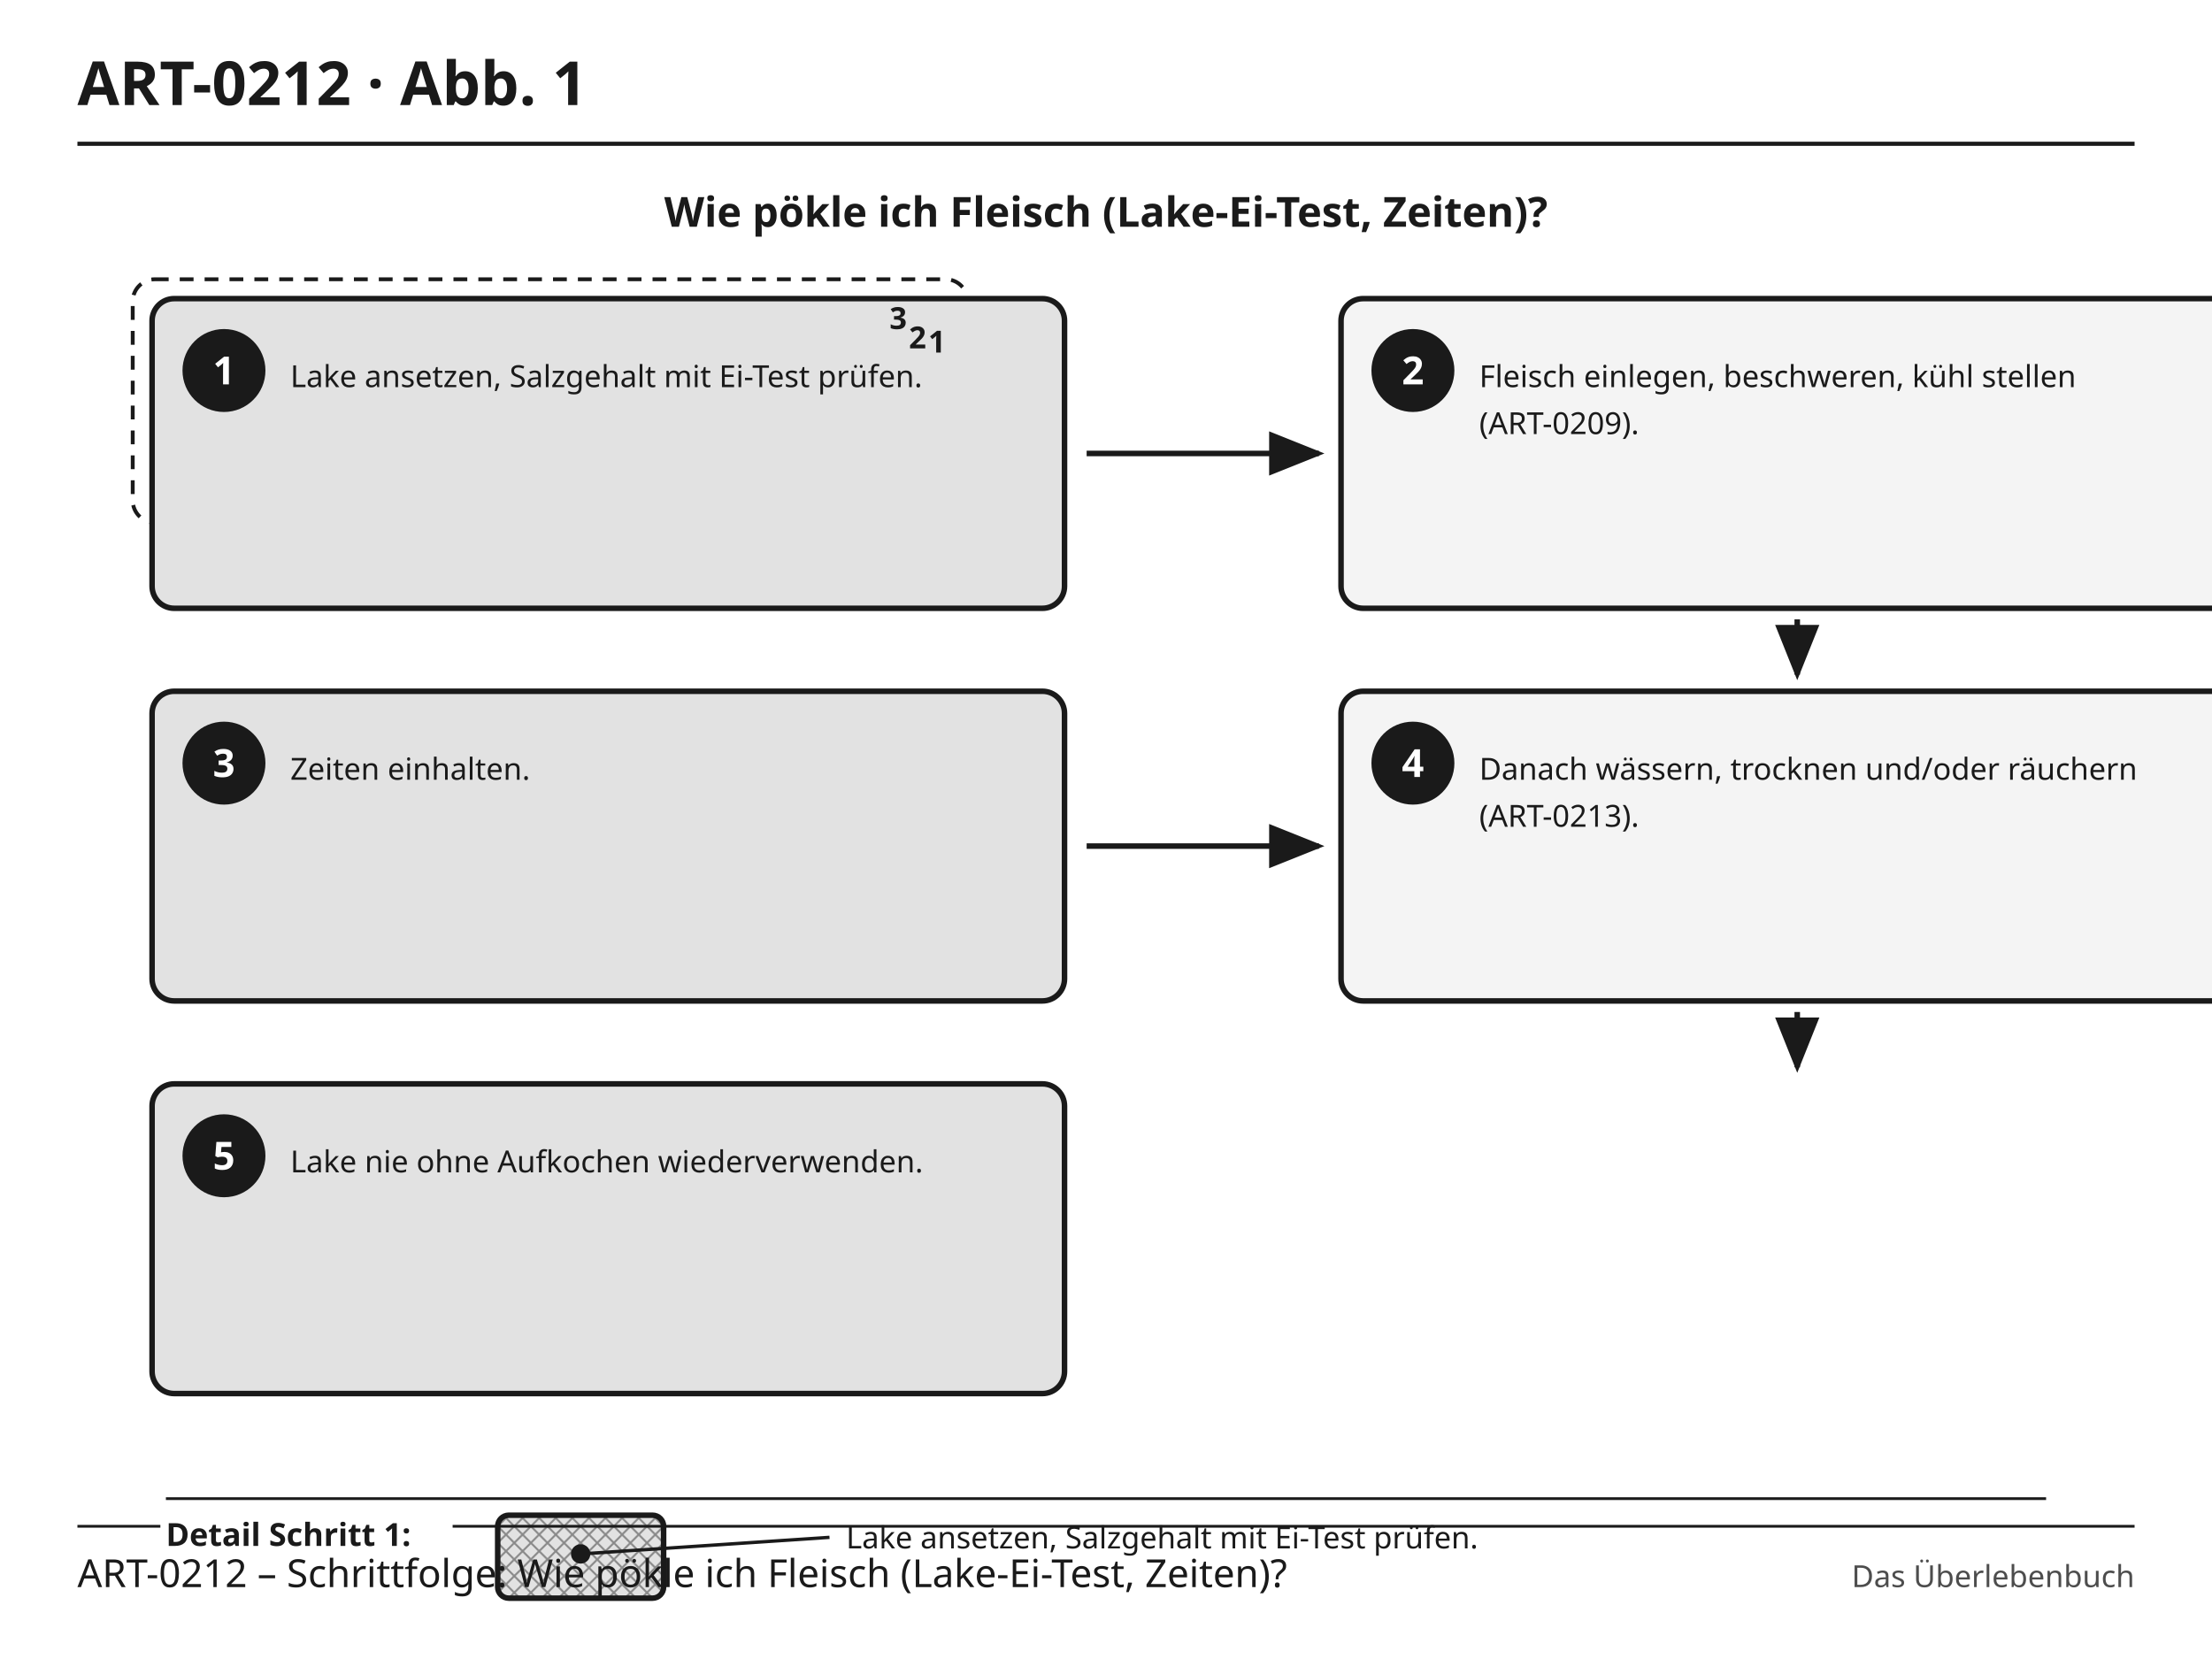
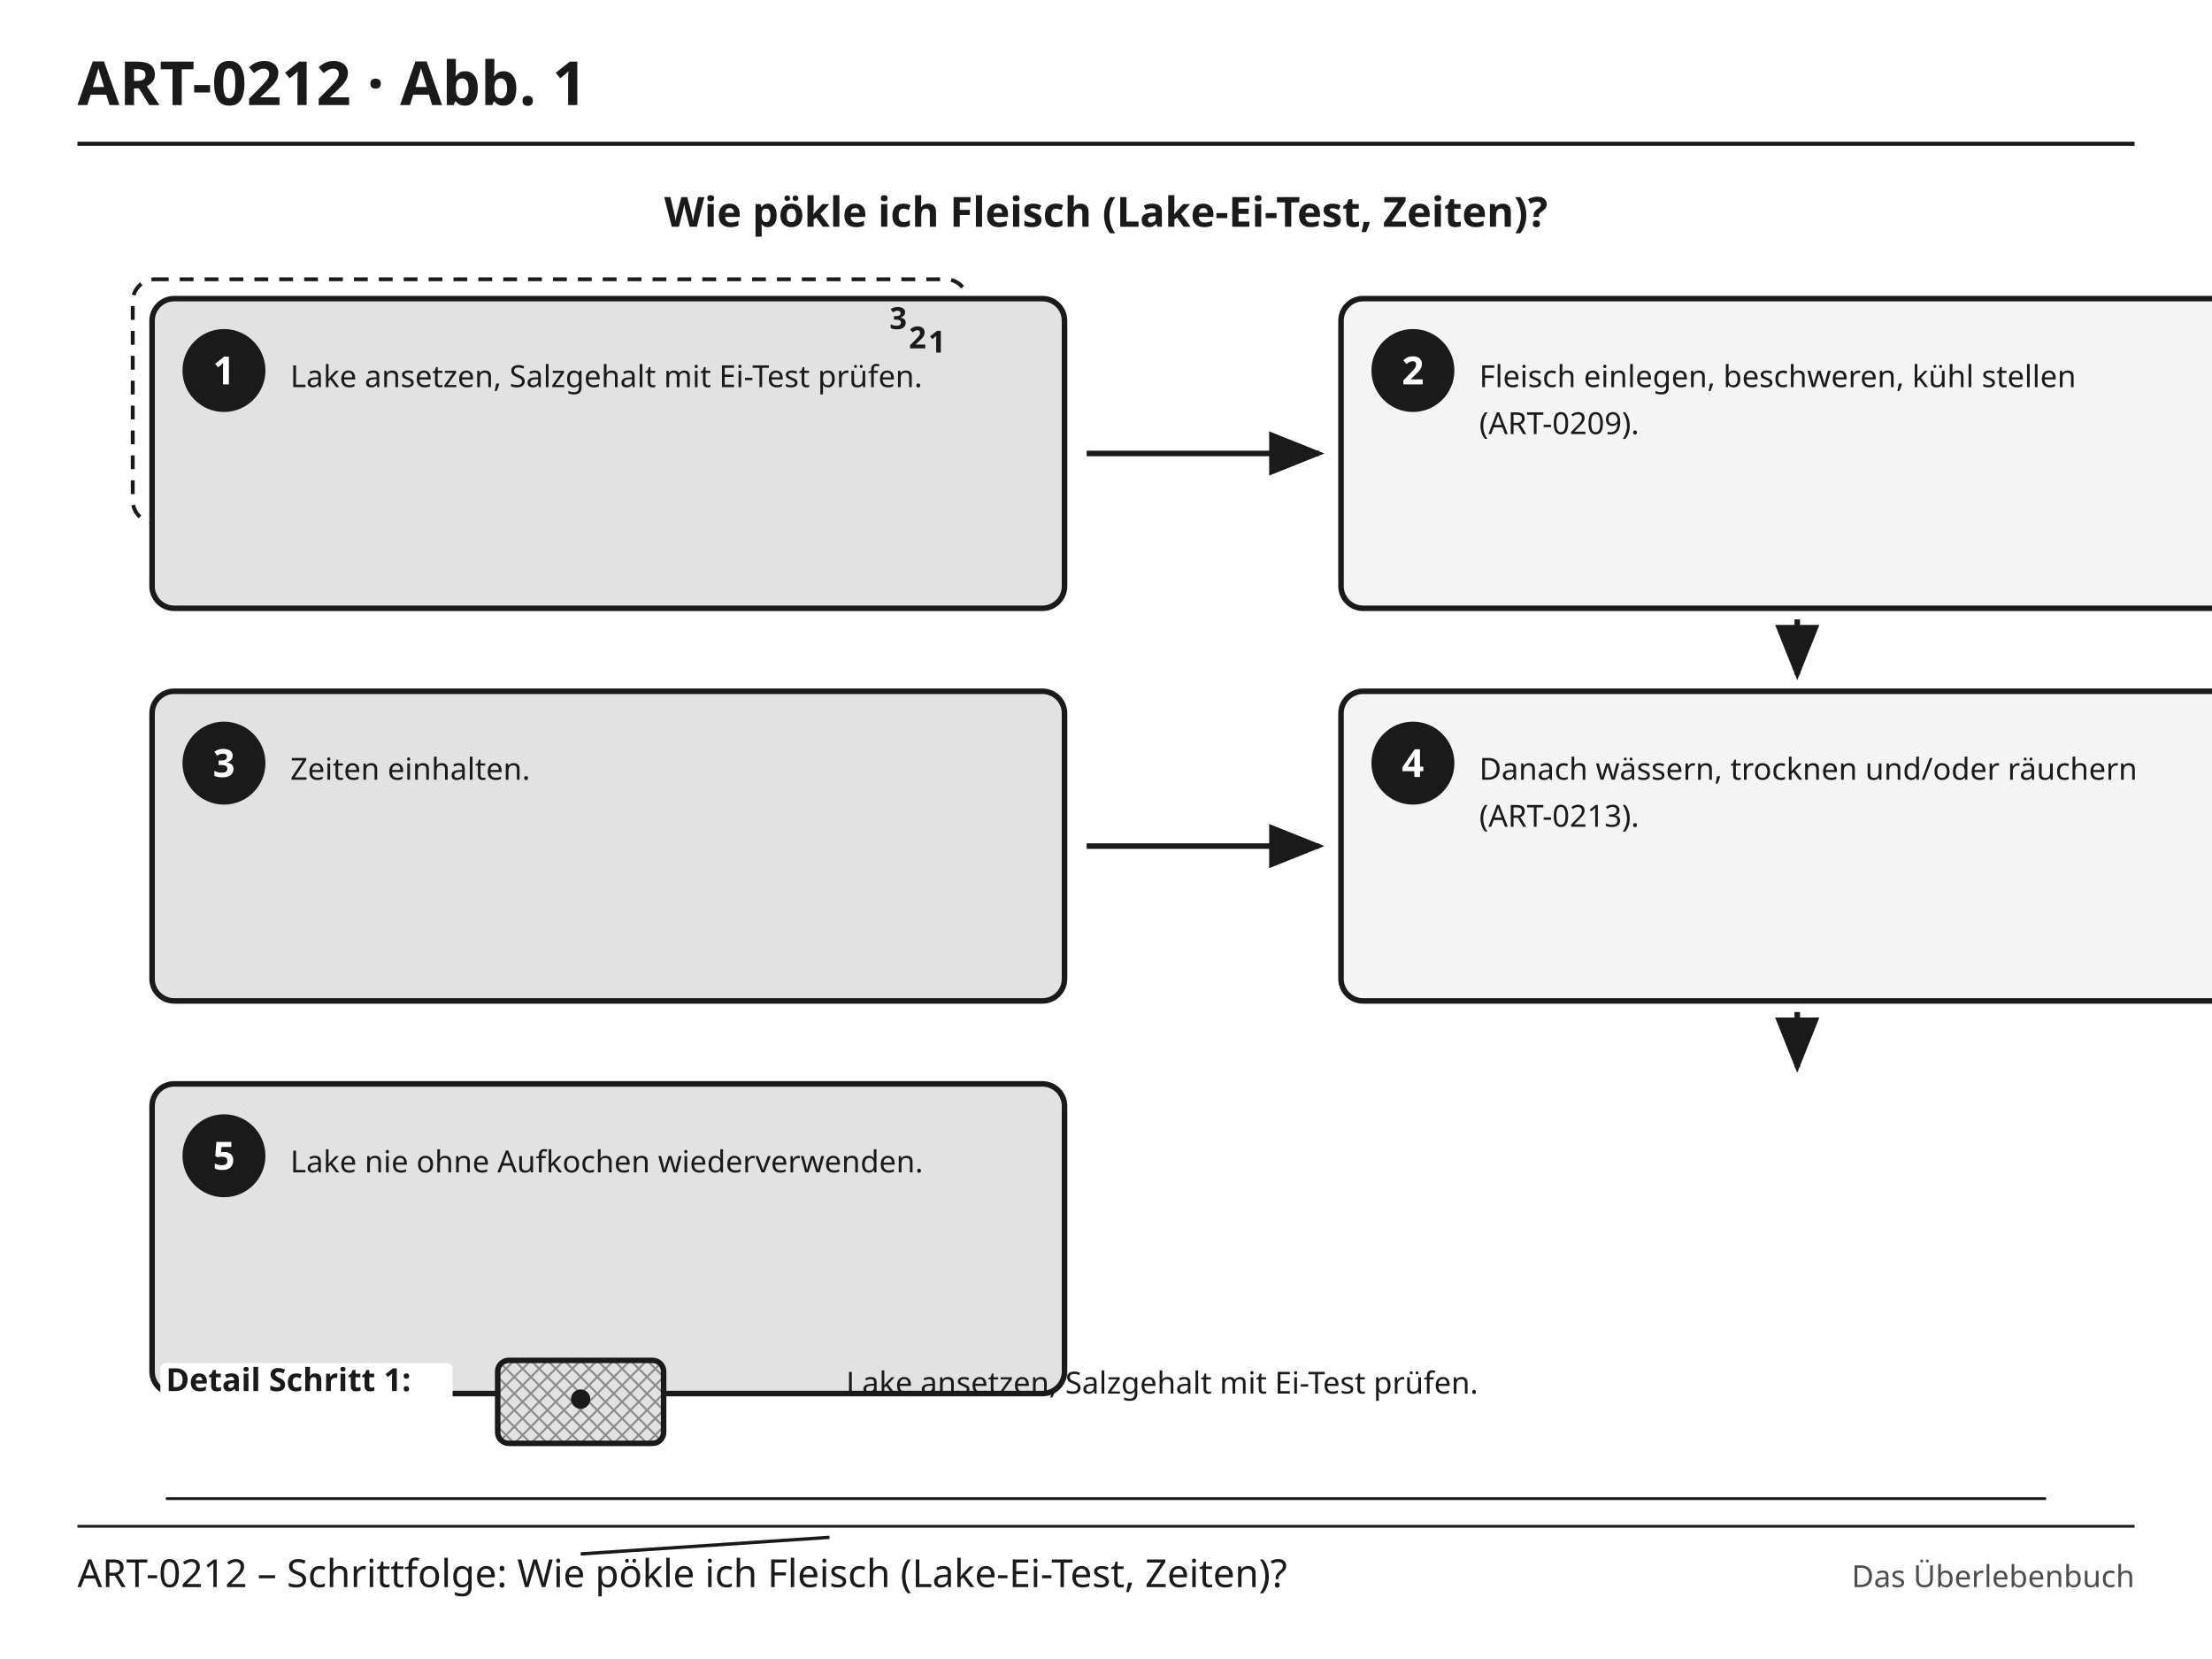
<svg xmlns="http://www.w3.org/2000/svg" viewBox="0 0 800 600" role="img" aria-label="ART-0212 · Abb. 1 – ART-0212 – Schrittfolge: Wie pökle ich Fleisch (Lake-Ei-Test, Zeiten)?">
  <defs>
    <marker id="ah" markerWidth="10" markerHeight="8" refX="9" refY="4" orient="auto">
      <path d="M0 0 L10 4 L0 8 z" fill="#1a1a1a" />
    </marker>
    <marker id="ahs" markerWidth="10" markerHeight="8" refX="1" refY="4" orient="auto">
      <path d="M10 0 L0 4 L10 8 z" fill="#1a1a1a" />
    </marker>
    <pattern id="hatch" width="8" height="8" patternTransform="rotate(45)" patternUnits="userSpaceOnUse">
      <line x1="0" y1="0" x2="0" y2="8" stroke="#6e6e6e" stroke-width="1.6" />
    </pattern>
    <pattern id="cross" width="8" height="8" patternUnits="userSpaceOnUse">
      <path d="M0 0 L8 8 M8 0 L0 8" stroke="#8a8a8a" stroke-width="1" />
    </pattern>
    <pattern id="dots" width="7" height="7" patternUnits="userSpaceOnUse">
      <circle cx="2" cy="2" r="1.4" fill="#6e6e6e" />
    </pattern>
    <pattern id="wtr" width="24" height="12" patternUnits="userSpaceOnUse">
      <rect width="24" height="12" fill="#6b97bd" />
      <path d="M0 8 q 6 -5 12 0 t 12 0" fill="none" stroke="#3f6f96" stroke-width="1.4" />
    </pattern>
    <pattern id="wood" width="26" height="10" patternUnits="userSpaceOnUse">
      <rect width="26" height="10" fill="#c19a6b" />
      <path d="M0 3 q 6 -2 13 0 t 13 0 M0 7 q 7 2 13 0 t 13 0" fill="none" stroke="#7a5a3a" stroke-width="0.9" />
    </pattern>
    <pattern id="grass" width="12" height="12" patternUnits="userSpaceOnUse">
      <rect width="12" height="12" fill="#b5d1a0" />
      <path d="M2 12 L4 4 M6 12 L7 2 M10 12 L9 6" stroke="#6e6e6e" stroke-width="0.9" />
    </pattern>
    <pattern id="fabric" width="6" height="6" patternUnits="userSpaceOnUse">
      <rect width="6" height="6" fill="#e2e2e2" />
      <path d="M0 0 L6 6 M6 0 L0 6" stroke="#8a8a8a" stroke-width="0.7" />
    </pattern>
    <pattern id="metal" width="20" height="6" patternUnits="userSpaceOnUse">
      <rect width="20" height="6" fill="#b8bec6" />
      <path d="M0 1.5 h20 M0 4.5 h20" stroke="#6e747e" stroke-width="0.7" />
    </pattern>
    <pattern id="stone" width="14" height="14" patternUnits="userSpaceOnUse">
      <rect width="14" height="14" fill="#949494" />
      <circle cx="3" cy="4" r="1.1" fill="#6e6e6e" />
      <circle cx="9" cy="10" r="1.3" fill="#6e6e6e" />
      <path d="M2 11 L6 8 L12 9" stroke="#6e6e6e" stroke-width="0.7" fill="none" />
    </pattern>
  </defs>
  <rect x="0" y="0" width="800" height="600" fill="#ffffff" />
  <line x1="28" y1="52" x2="772" y2="52" stroke="#1a1a1a" stroke-width="1.5" />
  <rect x="48" y="101" width="302" height="88" fill="none" stroke="#1a1a1a" stroke-width="1.4" rx="8" stroke-dasharray="5 4" />
  <rect x="55" y="108" width="302" height="88" fill="none" stroke="#1a1a1a" stroke-width="1.4" rx="8" stroke-dasharray="5 4" />
  <rect x="62" y="115" width="302" height="88" fill="none" stroke="#1a1a1a" stroke-width="1.4" rx="8" stroke-dasharray="5 4" />
  <rect x="55" y="108" width="330" height="112" fill="#e2e2e2" stroke="#1a1a1a" stroke-width="2" rx="8" />
  <circle cx="81" cy="134" r="15" fill="#1a1a1a" stroke="none" />
  <line x1="393" y1="164" x2="477" y2="164" stroke="#1a1a1a" stroke-width="2" marker-end="url(#ah)" />
  <rect x="485" y="108" width="330" height="112" fill="#f4f4f4" stroke="#1a1a1a" stroke-width="2" rx="8" />
  <circle cx="511" cy="134" r="15" fill="#1a1a1a" stroke="none" />
  <line x1="650" y1="224" x2="650" y2="244" stroke="#1a1a1a" stroke-width="2" marker-end="url(#ah)" />
  <rect x="55" y="250" width="330" height="112" fill="#e2e2e2" stroke="#1a1a1a" stroke-width="2" rx="8" />
  <circle cx="81" cy="276" r="15" fill="#1a1a1a" stroke="none" />
  <line x1="393" y1="306" x2="477" y2="306" stroke="#1a1a1a" stroke-width="2" marker-end="url(#ah)" />
  <rect x="485" y="250" width="330" height="112" fill="#f4f4f4" stroke="#1a1a1a" stroke-width="2" rx="8" />
  <circle cx="511" cy="276" r="15" fill="#1a1a1a" stroke="none" />
  <line x1="650" y1="366" x2="650" y2="386" stroke="#1a1a1a" stroke-width="2" marker-end="url(#ah)" />
  <rect x="55" y="392" width="330" height="112" fill="#e2e2e2" stroke="#1a1a1a" stroke-width="2" rx="8" />
  <circle cx="81" cy="418" r="15" fill="#1a1a1a" stroke="none" />
  <line x1="60" y1="542" x2="740" y2="542" stroke="#1a1a1a" stroke-width="1" />
-   <rect x="180" y="548" width="60" height="30" fill="url(#fabric)" stroke="#1a1a1a" stroke-width="2" rx="4" />
-   <circle cx="210" cy="562" r="3.5" fill="#1a1a1a" stroke="none" />
+   <rect x="180" y="492.0" width="60" height="30" fill="url(#fabric)" stroke="#1a1a1a" stroke-width="2" rx="4" />
+   <circle cx="210" cy="506.0" r="3.5" fill="#1a1a1a" stroke="none" />
  <line x1="210" y1="562" x2="300" y2="556" stroke="#1a1a1a" stroke-width="1.2" />
  <line x1="28" y1="552" x2="772" y2="552" stroke="#1a1a1a" stroke-width="1" />
  <text x="28" y="38" font-family="sans-serif" font-size="22" text-anchor="start" font-weight="bold" fill="#1a1a1a">ART-0212 · Abb. 1</text>
  <text x="400" y="82" font-family="sans-serif" font-size="15" text-anchor="middle" font-weight="bold" fill="#1a1a1a">Wie pökle ich Fleisch (Lake-Ei-Test, Zeiten)?</text>
  <text x="328" y="119" font-family="sans-serif" font-size="11" text-anchor="end" font-weight="bold" fill="#1a1a1a">3</text>
  <text x="335" y="126" font-family="sans-serif" font-size="11" text-anchor="end" font-weight="bold" fill="#1a1a1a">2</text>
  <text x="342" y="127.5" font-family="sans-serif" font-size="11" text-anchor="end" font-weight="bold" fill="#1a1a1a">1</text>
  <text x="81" y="139" font-family="sans-serif" font-size="14" text-anchor="middle" font-weight="bold" fill="#ffffff">1</text>
  <text x="105" y="140" font-family="sans-serif" font-size="11" text-anchor="start" font-weight="normal" fill="#1a1a1a">Lake ansetzen, Salzgehalt mit Ei-Test prüfen.</text>
  <text x="511" y="139" font-family="sans-serif" font-size="14" text-anchor="middle" font-weight="bold" fill="#ffffff">2</text>
  <text x="535" y="140" font-family="sans-serif" font-size="11" text-anchor="start" font-weight="normal" fill="#1a1a1a">Fleisch einlegen, beschweren, kühl stellen</text>
  <text x="535" y="157" font-family="sans-serif" font-size="11" text-anchor="start" font-weight="normal" fill="#1a1a1a">(ART-0209).</text>
  <text x="81" y="281" font-family="sans-serif" font-size="14" text-anchor="middle" font-weight="bold" fill="#ffffff">3</text>
  <text x="105" y="282" font-family="sans-serif" font-size="11" text-anchor="start" font-weight="normal" fill="#1a1a1a">Zeiten einhalten.</text>
  <text x="511" y="281" font-family="sans-serif" font-size="14" text-anchor="middle" font-weight="bold" fill="#ffffff">4</text>
  <text x="535" y="282" font-family="sans-serif" font-size="11" text-anchor="start" font-weight="normal" fill="#1a1a1a">Danach wässern, trocknen und/oder räuchern</text>
  <text x="535" y="299" font-family="sans-serif" font-size="11" text-anchor="start" font-weight="normal" fill="#1a1a1a">(ART-0213).</text>
  <text x="81" y="423" font-family="sans-serif" font-size="14" text-anchor="middle" font-weight="bold" fill="#ffffff">5</text>
  <text x="105" y="424" font-family="sans-serif" font-size="11" text-anchor="start" font-weight="normal" fill="#1a1a1a">Lake nie ohne Aufkochen wiederverwenden.</text>
-   <rect x="58.0" y="549.0" width="105.7" height="14.5" fill="#ffffff" rx="2" data-halo="1" />
-   <text x="60" y="559.1" font-family="sans-serif" font-size="11.5" text-anchor="start" font-weight="bold" fill="#1a1a1a">Detail Schritt 1:</text>
-   <text x="306" y="560" font-family="sans-serif" font-size="11" text-anchor="start" font-weight="normal" fill="#1a1a1a">Lake ansetzen, Salzgehalt mit Ei-Test prüfen.</text>
+   <rect x="58.0" y="493.0" width="105.7" height="14.5" fill="#ffffff" rx="2" data-halo="1" />
+   <text x="60" y="503.1" font-family="sans-serif" font-size="11.5" text-anchor="start" font-weight="bold" fill="#1a1a1a">Detail Schritt 1:</text>
+   <text x="306" y="504.0" font-family="sans-serif" font-size="11" text-anchor="start" font-weight="normal" fill="#1a1a1a">Lake ansetzen, Salzgehalt mit Ei-Test prüfen.</text>
  <text x="60" y="590" font-family="sans-serif" font-size="10.5" text-anchor="start" font-weight="normal" fill="#4d4d4d" />
  <text x="28" y="574" font-family="sans-serif" font-size="14" text-anchor="start" font-weight="normal" fill="#1a1a1a">ART-0212 – Schrittfolge: Wie pökle ich Fleisch (Lake-Ei-Test, Zeiten)?</text>
  <text x="772" y="574" font-family="sans-serif" font-size="11" text-anchor="end" font-weight="normal" fill="#4d4d4d">Das Überlebenbuch</text>
</svg>
